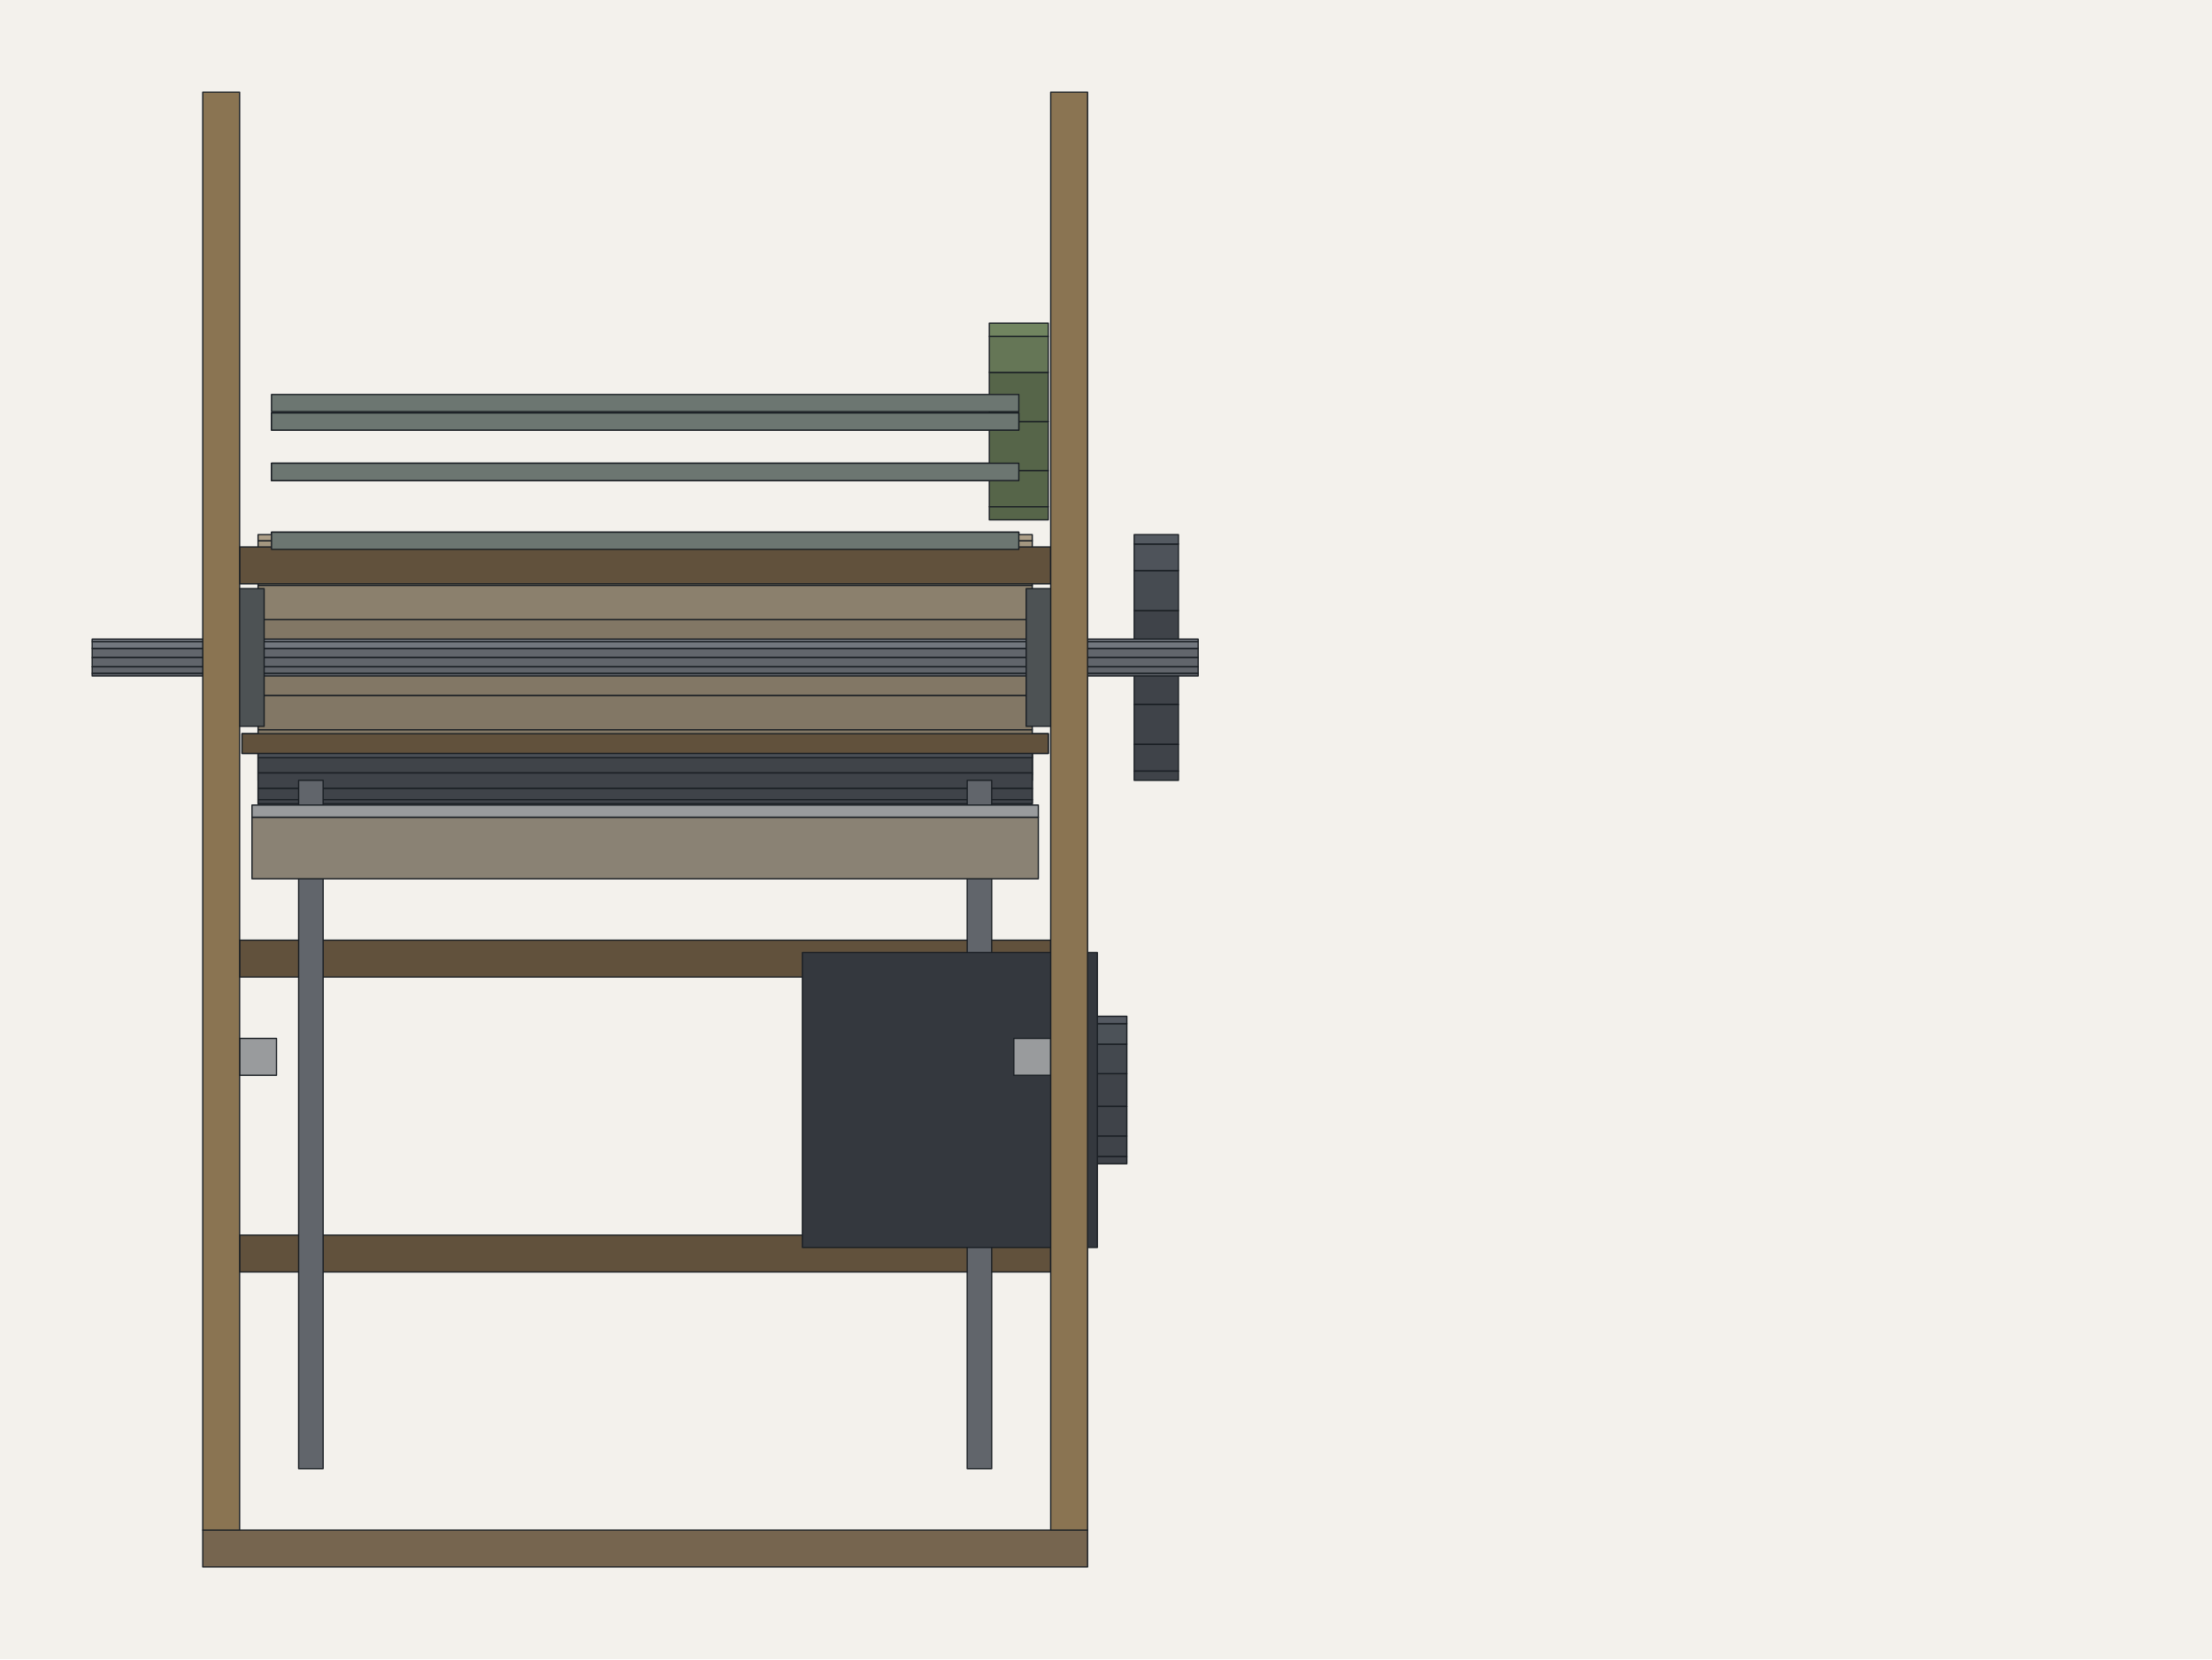
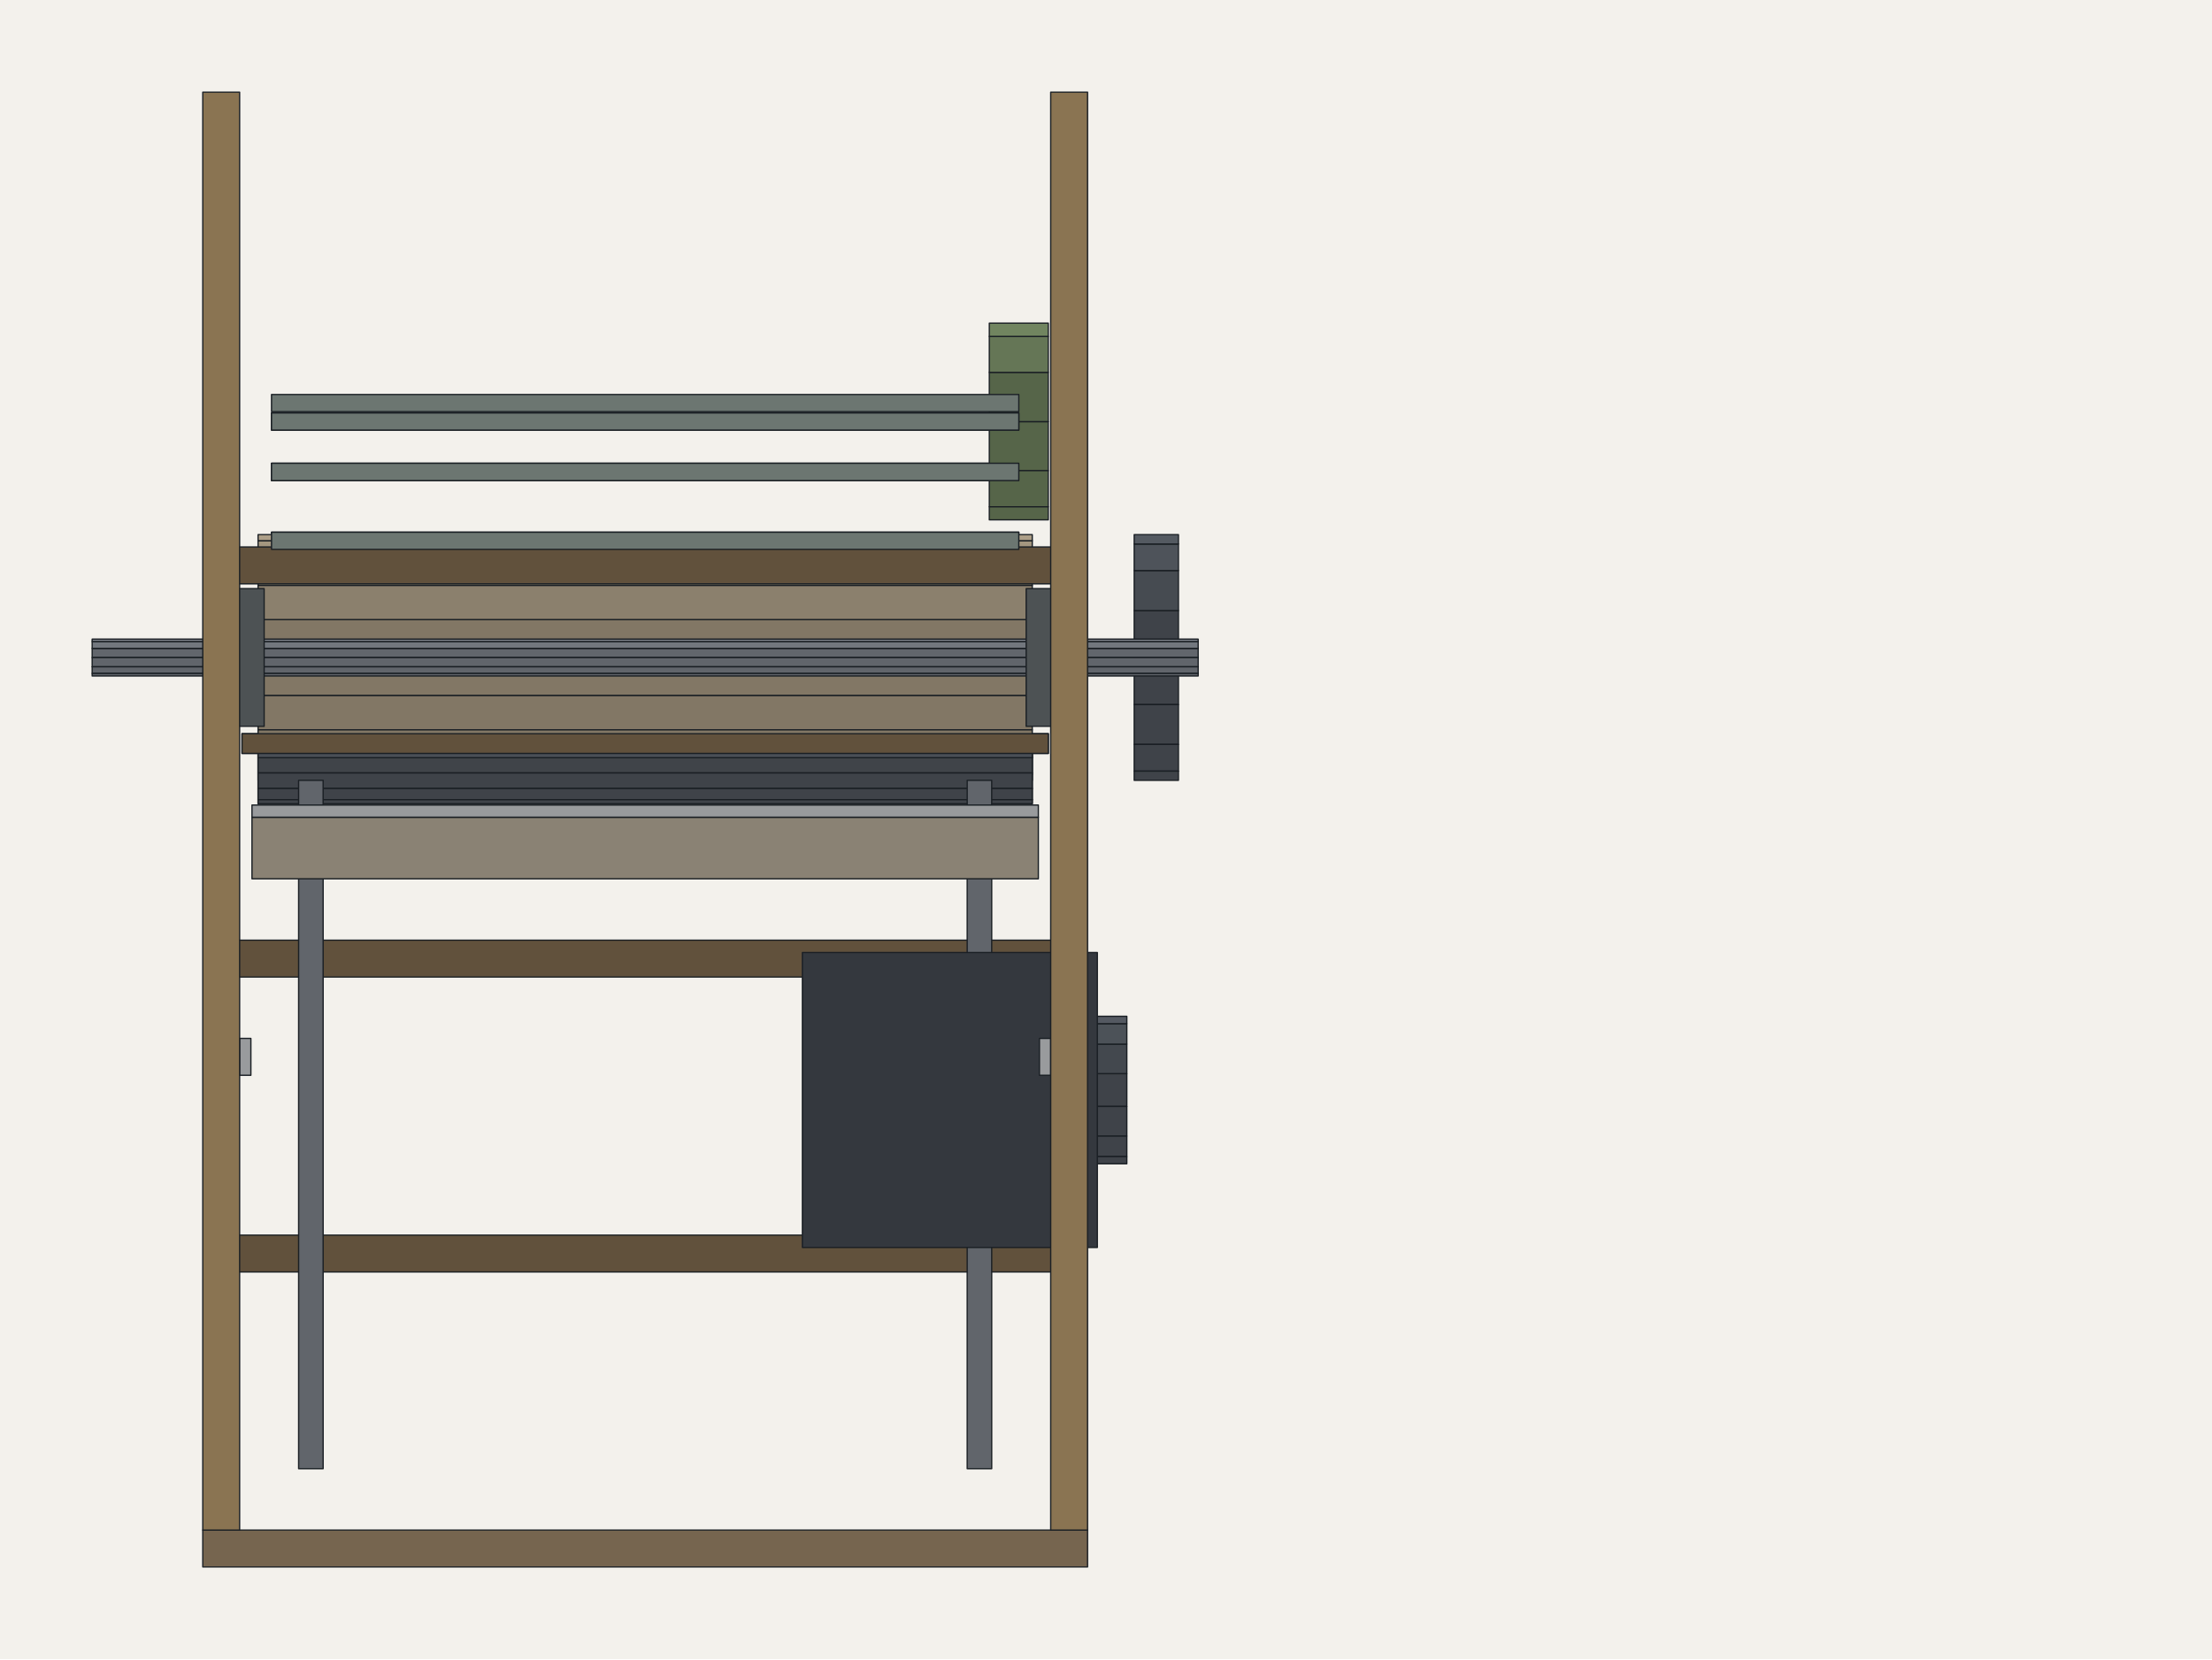
<svg xmlns="http://www.w3.org/2000/svg" width="1200" height="900" viewBox="0 0 1200 900">
  <rect width="1200" height="900" fill="#f3f1ec" />
  <polygon points="140.0,411.0 140.0,419.3 560.0,419.3 560.0,411.0" fill="#404449" stroke="#1a1f24" stroke-width="0.7" stroke-linejoin="round" />
  <polygon points="140.0,419.3 140.0,427.7 560.0,427.7 560.0,419.3" fill="#3f4349" stroke="#1a1f24" stroke-width="0.7" stroke-linejoin="round" />
  <polygon points="140.0,404.9 140.0,411.0 560.0,411.0 560.0,404.9" fill="#4a4f56" stroke="#1a1f24" stroke-width="0.7" stroke-linejoin="round" />
  <polygon points="140.0,427.7 140.0,433.8 560.0,433.8 560.0,427.7" fill="#3f4349" stroke="#1a1f24" stroke-width="0.7" stroke-linejoin="round" />
  <polygon points="140.0,402.7 140.0,404.9 560.0,404.9 560.0,402.7" fill="#535960" stroke="#1a1f24" stroke-width="0.7" stroke-linejoin="round" />
  <polygon points="140.0,433.8 140.0,436.0 560.0,436.0 560.0,433.8" fill="#3f4349" stroke="#1a1f24" stroke-width="0.7" stroke-linejoin="round" />
  <polygon points="131.3,408.7 568.7,408.7 568.7,398.0 131.3,398.0" fill="#61513c" stroke="#1a1f24" stroke-width="0.7" stroke-linejoin="round" />
  <polygon points="147.3,298.0 552.7,298.0 552.7,288.7 147.3,288.7" fill="#6c7671" stroke="#1a1f24" stroke-width="0.7" stroke-linejoin="round" />
  <polygon points="140.0,336.1 140.0,356.7 560.0,356.7 560.0,336.1" fill="#827765" stroke="#1a1f24" stroke-width="0.7" stroke-linejoin="round" />
  <polygon points="140.0,356.7 140.0,377.3 560.0,377.3 560.0,356.7" fill="#827765" stroke="#1a1f24" stroke-width="0.7" stroke-linejoin="round" />
  <polygon points="615.3,331.2 615.3,356.7 639.3,356.7 639.3,331.2" fill="#3f4349" stroke="#1a1f24" stroke-width="0.7" stroke-linejoin="round" />
  <polygon points="615.3,356.7 615.3,382.2 639.3,382.2 639.3,356.7" fill="#3f4349" stroke="#1a1f24" stroke-width="0.7" stroke-linejoin="round" />
  <polygon points="140.0,317.5 140.0,336.1 560.0,336.1 560.0,317.5" fill="#8b806d" stroke="#1a1f24" stroke-width="0.7" stroke-linejoin="round" />
  <polygon points="140.0,377.3 140.0,395.9 560.0,395.9 560.0,377.3" fill="#827765" stroke="#1a1f24" stroke-width="0.7" stroke-linejoin="round" />
  <polygon points="147.3,260.7 552.7,260.7 552.7,251.3 147.3,251.3" fill="#6c7671" stroke="#1a1f24" stroke-width="0.7" stroke-linejoin="round" />
  <polygon points="615.3,309.5 615.3,331.2 639.3,331.2 639.3,309.5" fill="#464b51" stroke="#1a1f24" stroke-width="0.7" stroke-linejoin="round" />
  <polygon points="615.3,382.2 615.3,403.8 639.3,403.8 639.3,382.2" fill="#3f4349" stroke="#1a1f24" stroke-width="0.7" stroke-linejoin="round" />
  <polygon points="536.7,228.7 536.7,255.3 568.7,255.3 568.7,228.7" fill="#566549" stroke="#1a1f24" stroke-width="0.7" stroke-linejoin="round" />
  <polygon points="536.7,202.0 536.7,228.7 568.7,228.7 568.7,202.0" fill="#566549" stroke="#1a1f24" stroke-width="0.7" stroke-linejoin="round" />
  <polygon points="140.0,302.7 140.0,317.5 560.0,317.5 560.0,302.7" fill="#988c77" stroke="#1a1f24" stroke-width="0.7" stroke-linejoin="round" />
  <polygon points="140.0,395.9 140.0,410.6 560.0,410.6 560.0,395.9" fill="#827765" stroke="#1a1f24" stroke-width="0.7" stroke-linejoin="round" />
  <polygon points="536.7,182.5 536.7,202.0 568.7,202.0 568.7,182.5" fill="#657656" stroke="#1a1f24" stroke-width="0.7" stroke-linejoin="round" />
  <polygon points="536.7,255.3 536.7,274.9 568.7,274.9 568.7,255.3" fill="#566549" stroke="#1a1f24" stroke-width="0.7" stroke-linejoin="round" />
  <polygon points="615.3,403.8 615.3,418.3 639.3,418.3 639.3,403.8" fill="#3f4349" stroke="#1a1f24" stroke-width="0.7" stroke-linejoin="round" />
  <polygon points="615.3,295.1 615.3,309.5 639.3,309.5 639.3,295.1" fill="#4e535a" stroke="#1a1f24" stroke-width="0.7" stroke-linejoin="round" />
  <polygon points="140.0,410.6 140.0,420.1 560.0,420.1 560.0,410.6" fill="#827765" stroke="#1a1f24" stroke-width="0.7" stroke-linejoin="round" />
  <polygon points="140.0,293.3 140.0,302.7 560.0,302.7 560.0,293.3" fill="#a49780" stroke="#1a1f24" stroke-width="0.7" stroke-linejoin="round" />
  <polygon points="147.3,233.3 552.7,233.3 552.7,224.0 147.3,224.0" fill="#6c7671" stroke="#1a1f24" stroke-width="0.7" stroke-linejoin="round" />
  <polygon points="536.7,274.9 536.7,282.0 568.7,282.0 568.7,274.9" fill="#566549" stroke="#1a1f24" stroke-width="0.7" stroke-linejoin="round" />
  <polygon points="536.7,175.3 536.7,182.5 568.7,182.5 568.7,175.3" fill="#718560" stroke="#1a1f24" stroke-width="0.7" stroke-linejoin="round" />
  <polygon points="615.3,418.3 615.3,423.3 639.3,423.3 639.3,418.3" fill="#3f4349" stroke="#1a1f24" stroke-width="0.7" stroke-linejoin="round" />
  <polygon points="615.3,290.0 615.3,295.1 639.3,295.1 639.3,290.0" fill="#545a61" stroke="#1a1f24" stroke-width="0.7" stroke-linejoin="round" />
  <polygon points="140.0,420.1 140.0,423.3 560.0,423.3 560.0,420.1" fill="#827765" stroke="#1a1f24" stroke-width="0.7" stroke-linejoin="round" />
  <polygon points="140.0,290.0 140.0,293.3 560.0,293.3 560.0,290.0" fill="#ad9f88" stroke="#1a1f24" stroke-width="0.7" stroke-linejoin="round" />
  <polygon points="50.0,351.7 50.0,356.7 650.0,356.7 650.0,351.7" fill="#62666c" stroke="#1a1f24" stroke-width="0.7" stroke-linejoin="round" />
  <polygon points="50.0,356.7 50.0,361.7 650.0,361.7 650.0,356.7" fill="#61656b" stroke="#1a1f24" stroke-width="0.7" stroke-linejoin="round" />
  <polygon points="50.0,348.0 50.0,351.7 650.0,351.7 650.0,348.0" fill="#72777e" stroke="#1a1f24" stroke-width="0.7" stroke-linejoin="round" />
  <polygon points="50.0,361.7 50.0,365.3 650.0,365.3 650.0,361.7" fill="#61656b" stroke="#1a1f24" stroke-width="0.7" stroke-linejoin="round" />
  <polygon points="50.0,365.3 50.0,366.7 650.0,366.7 650.0,365.3" fill="#61656b" stroke="#1a1f24" stroke-width="0.7" stroke-linejoin="round" />
  <polygon points="50.0,346.7 50.0,348.0 650.0,348.0 650.0,346.7" fill="#80858d" stroke="#1a1f24" stroke-width="0.7" stroke-linejoin="round" />
  <polygon points="147.3,223.3 552.7,223.3 552.7,214.0 147.3,214.0" fill="#6c7671" stroke="#1a1f24" stroke-width="0.7" stroke-linejoin="round" />
  <polygon points="124.7,394.0 143.3,394.0 143.3,319.3 124.7,319.3" fill="#4d5254" stroke="#1a1f24" stroke-width="0.7" stroke-linejoin="round" />
  <polygon points="556.7,394.0 575.3,394.0 575.3,319.3 556.7,319.3" fill="#4d5254" stroke="#1a1f24" stroke-width="0.7" stroke-linejoin="round" />
-   <polygon points="130.0,690.0 570.0,690.0 570.0,670.0 130.0,670.0" fill="#61513c" stroke="#1a1f24" stroke-width="0.7" stroke-linejoin="round" />
-   <polygon points="130.0,530.0 570.0,530.0 570.0,510.0 130.0,510.0" fill="#61513c" stroke="#1a1f24" stroke-width="0.7" stroke-linejoin="round" />
-   <polygon points="130.0,316.7 570.0,316.7 570.0,296.7 130.0,296.7" fill="#61513c" stroke="#1a1f24" stroke-width="0.7" stroke-linejoin="round" />
+   <polygon points="123.3,690.0 576.7,690.0 576.7,670.0 123.3,670.0" fill="#61513c" stroke="#1a1f24" stroke-width="0.7" stroke-linejoin="round" />
+   <polygon points="123.3,530.0 576.7,530.0 576.7,510.0 123.3,510.0" fill="#61513c" stroke="#1a1f24" stroke-width="0.7" stroke-linejoin="round" />
+   <polygon points="123.3,316.7 576.7,316.7 576.7,296.7 123.3,296.7" fill="#61513c" stroke="#1a1f24" stroke-width="0.7" stroke-linejoin="round" />
  <polygon points="590.0,582.4 590.0,600.2 611.3,600.2 611.3,582.4" fill="#3f4349" stroke="#1a1f24" stroke-width="0.7" stroke-linejoin="round" />
  <polygon points="147.3,233.3 552.7,233.3 552.7,224.0 147.3,224.0" fill="#6c7671" stroke="#1a1f24" stroke-width="0.7" stroke-linejoin="round" />
  <polygon points="590.0,566.4 590.0,582.4 611.3,582.4 611.3,566.4" fill="#43484e" stroke="#1a1f24" stroke-width="0.7" stroke-linejoin="round" />
  <polygon points="590.0,600.2 590.0,616.3 611.3,616.3 611.3,600.2" fill="#3f4349" stroke="#1a1f24" stroke-width="0.7" stroke-linejoin="round" />
  <polygon points="590.0,555.3 590.0,566.4 611.3,566.4 611.3,555.3" fill="#4c5258" stroke="#1a1f24" stroke-width="0.7" stroke-linejoin="round" />
  <polygon points="590.0,616.3 590.0,627.4 611.3,627.4 611.3,616.3" fill="#3f4349" stroke="#1a1f24" stroke-width="0.7" stroke-linejoin="round" />
  <polygon points="140.0,411.0 140.0,419.3 560.0,419.3 560.0,411.0" fill="#404449" stroke="#1a1f24" stroke-width="0.7" stroke-linejoin="round" />
  <polygon points="140.0,419.3 140.0,427.7 560.0,427.7 560.0,419.3" fill="#3f4349" stroke="#1a1f24" stroke-width="0.7" stroke-linejoin="round" />
  <polygon points="140.0,404.9 140.0,411.0 560.0,411.0 560.0,404.9" fill="#4a4f56" stroke="#1a1f24" stroke-width="0.7" stroke-linejoin="round" />
  <polygon points="140.0,427.7 140.0,433.8 560.0,433.8 560.0,427.7" fill="#3f4349" stroke="#1a1f24" stroke-width="0.7" stroke-linejoin="round" />
  <polygon points="590.0,551.3 590.0,555.3 611.3,555.3 611.3,551.3" fill="#545961" stroke="#1a1f24" stroke-width="0.7" stroke-linejoin="round" />
  <polygon points="590.0,627.4 590.0,631.3 611.3,631.3 611.3,627.4" fill="#3f4349" stroke="#1a1f24" stroke-width="0.7" stroke-linejoin="round" />
  <polygon points="140.0,402.7 140.0,404.9 560.0,404.9 560.0,402.7" fill="#535960" stroke="#1a1f24" stroke-width="0.7" stroke-linejoin="round" />
  <polygon points="140.0,433.8 140.0,436.0 560.0,436.0 560.0,433.8" fill="#3f4349" stroke="#1a1f24" stroke-width="0.7" stroke-linejoin="round" />
  <polygon points="147.3,260.7 552.7,260.7 552.7,251.3 147.3,251.3" fill="#6c7671" stroke="#1a1f24" stroke-width="0.7" stroke-linejoin="round" />
  <polygon points="131.3,408.7 568.7,408.7 568.7,398.0 131.3,398.0" fill="#61513c" stroke="#1a1f24" stroke-width="0.7" stroke-linejoin="round" />
  <polygon points="147.3,298.0 552.7,298.0 552.7,288.7 147.3,288.7" fill="#6c7671" stroke="#1a1f24" stroke-width="0.7" stroke-linejoin="round" />
  <polygon points="162.0,796.7 175.3,796.7 175.3,423.3 162.0,423.3" fill="#61656b" stroke="#1a1f24" stroke-width="0.7" stroke-linejoin="round" />
  <polygon points="524.7,796.7 538.0,796.7 538.0,423.3 524.7,423.3" fill="#61656b" stroke="#1a1f24" stroke-width="0.7" stroke-linejoin="round" />
  <polygon points="435.3,676.7 595.3,676.7 595.3,516.7 435.3,516.7" fill="#34383e" stroke="#1a1f24" stroke-width="0.7" stroke-linejoin="round" />
-   <polygon points="130.0,583.3 150.0,583.3 150.0,563.3 130.0,563.3" fill="#999b9d" stroke="#1a1f24" stroke-width="0.7" stroke-linejoin="round" />
-   <polygon points="550.0,583.3 570.0,583.3 570.0,563.3 550.0,563.3" fill="#999b9d" stroke="#1a1f24" stroke-width="0.7" stroke-linejoin="round" />
+   <polygon points="130.0,583.3 136.1,583.3 136.1,563.3 130.0,563.3" fill="#999b9d" stroke="#1a1f24" stroke-width="0.7" stroke-linejoin="round" />
+   <polygon points="563.9,583.3 570.0,583.3 570.0,563.3 563.9,563.3" fill="#999b9d" stroke="#1a1f24" stroke-width="0.7" stroke-linejoin="round" />
  <polygon points="110.0,850.0 590.0,850.0 590.0,830.0 110.0,830.0" fill="#76654f" stroke="#1a1f24" stroke-width="0.7" stroke-linejoin="round" />
  <polygon points="110.0,830.0 130.0,830.0 130.0,50.0 110.0,50.0" fill="#8a7452" stroke="#1a1f24" stroke-width="0.7" stroke-linejoin="round" />
  <polygon points="570.0,830.0 590.0,830.0 590.0,50.0 570.0,50.0" fill="#8a7452" stroke="#1a1f24" stroke-width="0.7" stroke-linejoin="round" />
  <polygon points="136.7,476.7 563.3,476.7 563.3,443.3 136.7,443.3" fill="#8a8274" stroke="#1a1f24" stroke-width="0.7" stroke-linejoin="round" />
  <polygon points="136.7,443.3 563.3,443.3 563.3,436.7 136.7,436.7" fill="#999b9d" stroke="#1a1f24" stroke-width="0.7" stroke-linejoin="round" />
</svg>
